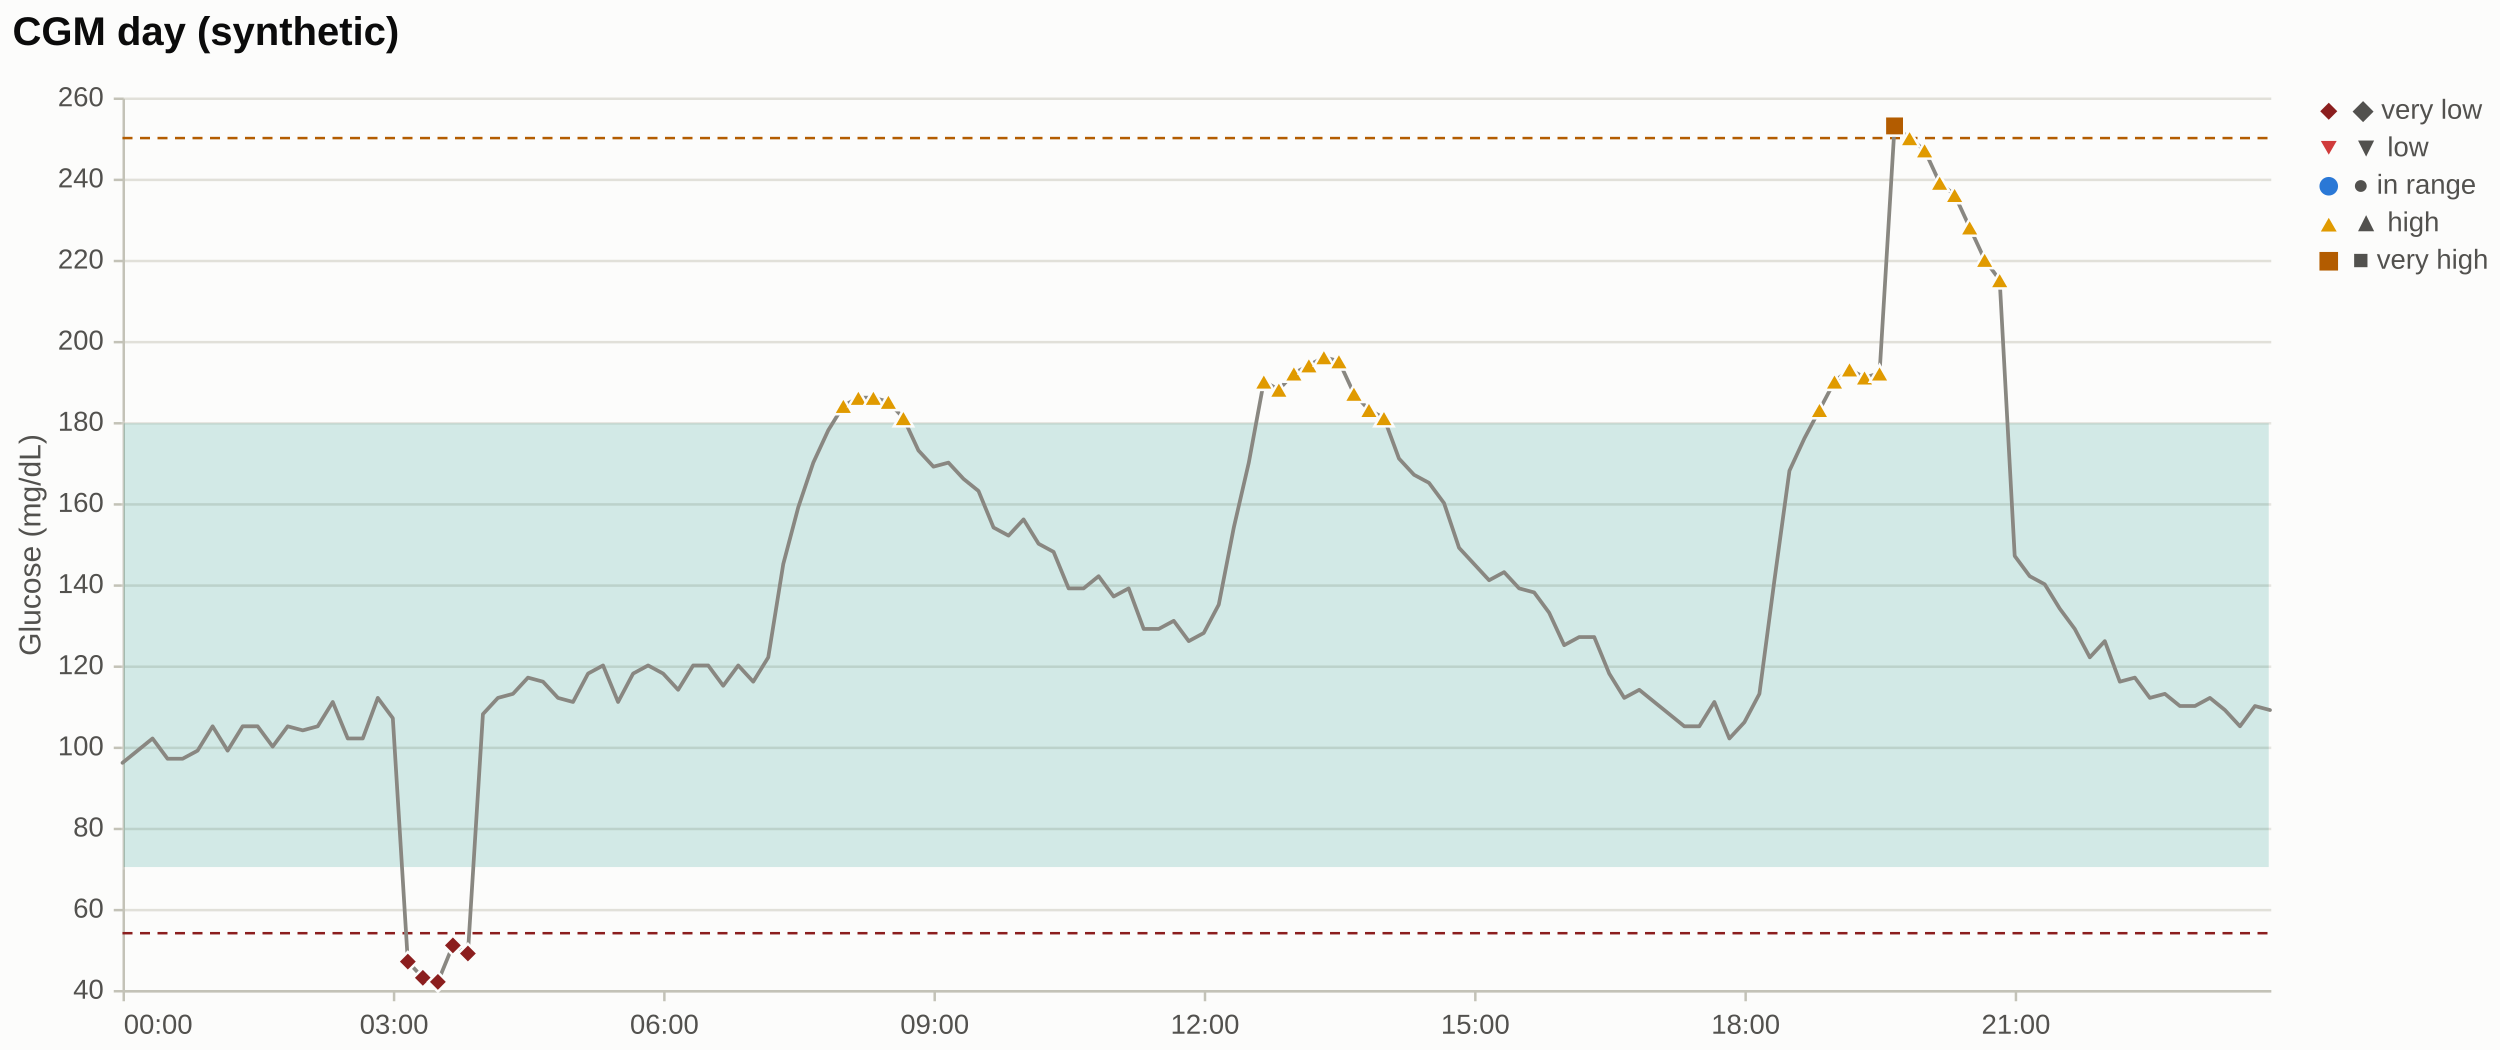
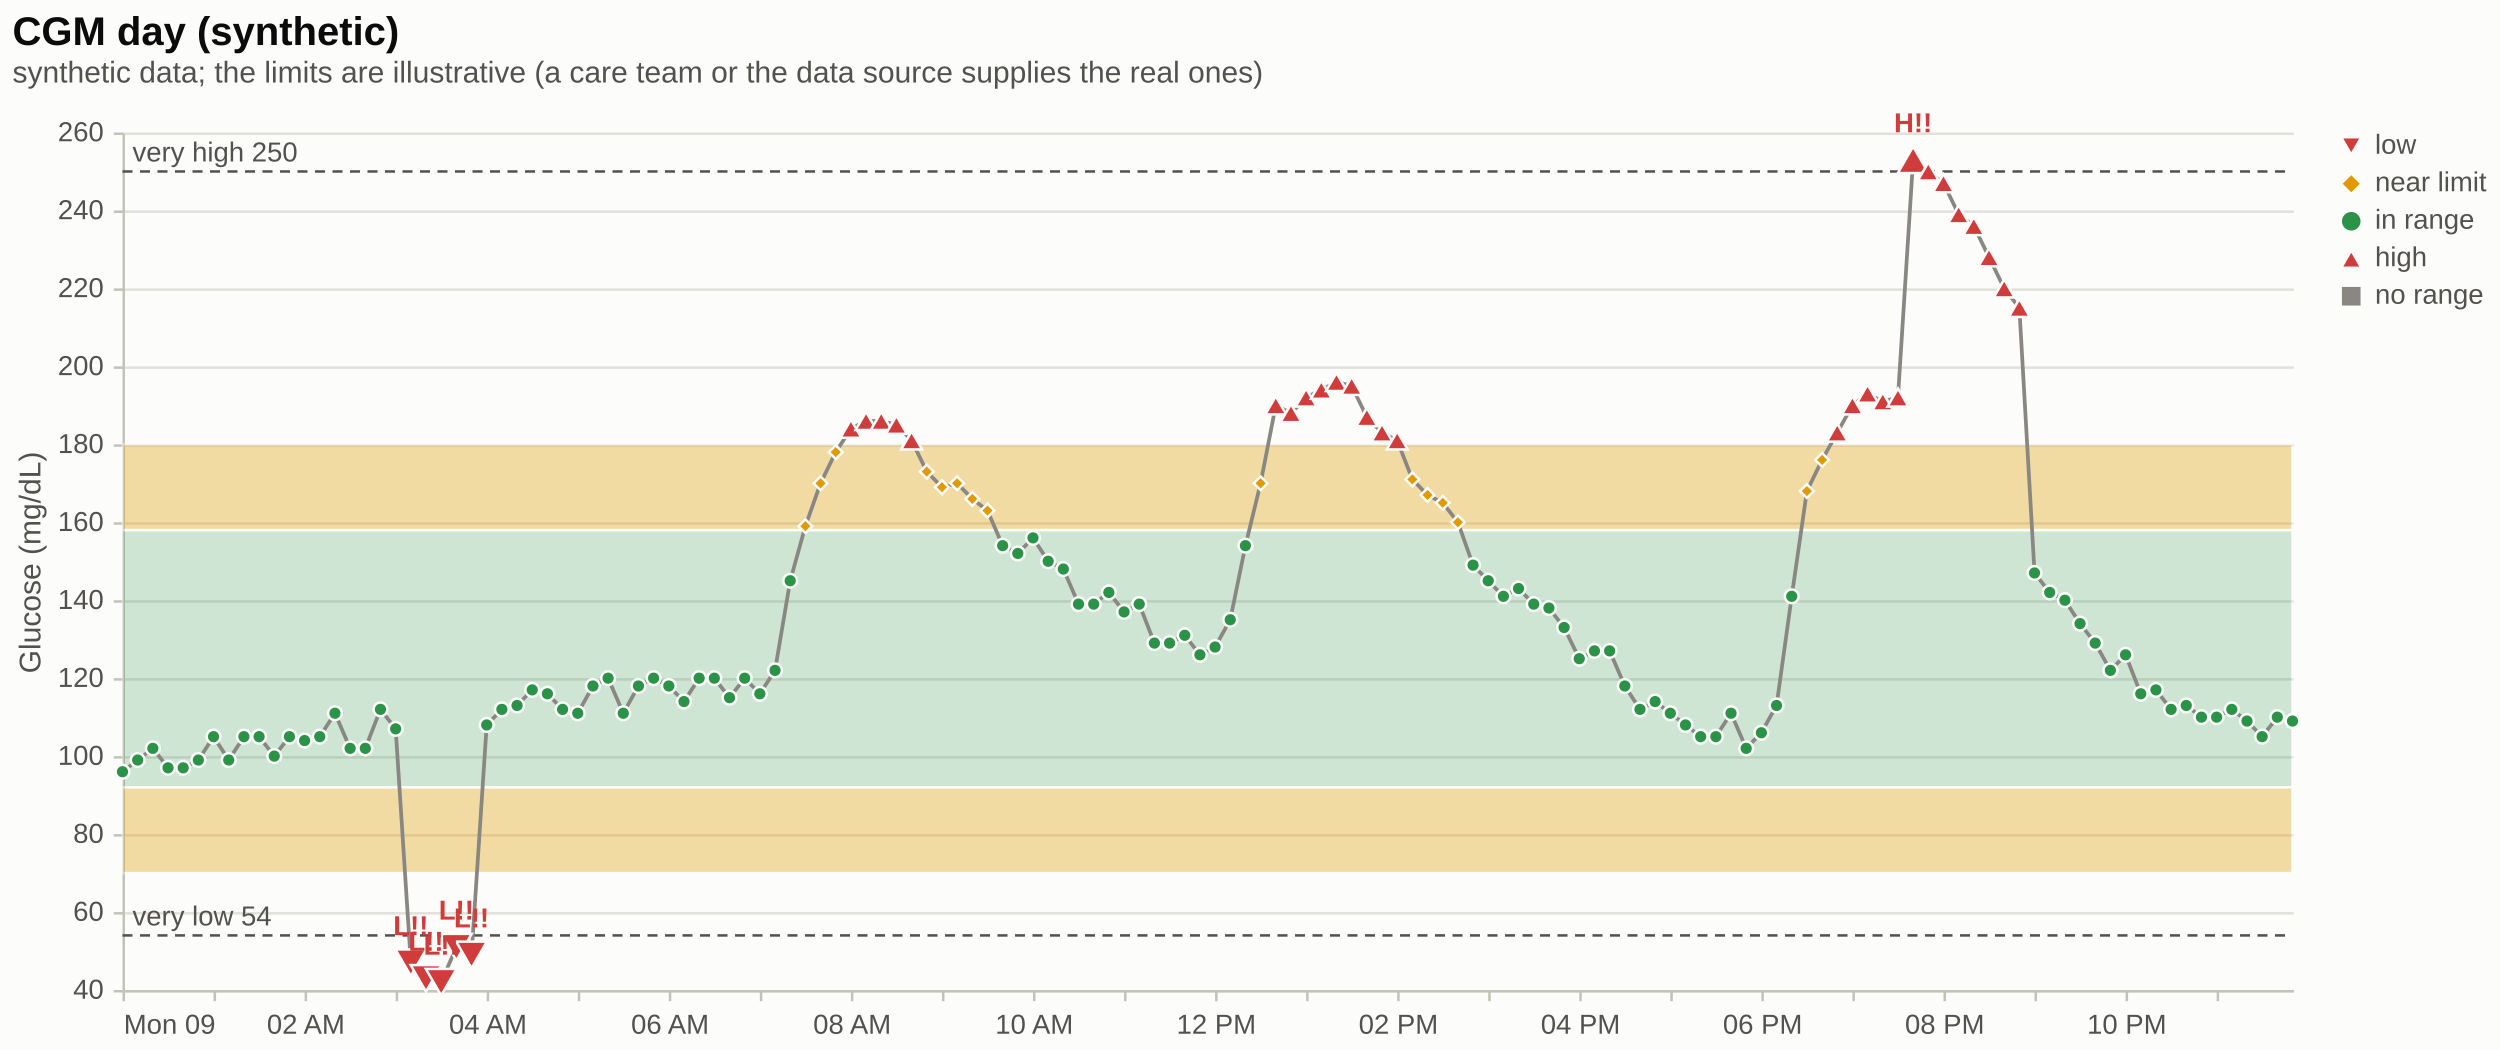
<svg xmlns="http://www.w3.org/2000/svg" width="1000" height="420" viewBox="0 0 1000 420" font-family="Arial, Liberation Sans, sans-serif">
  <defs>
    <clipPath id="clip-main">
-       <rect x="49" y="39" width="859" height="357" />
+       <rect x="49" y="53" width="868" height="343" />
    </clipPath>
  </defs>
  <rect width="100%" height="100%" fill="#fcfcfb" />
-   <line x1="49.5" y1="396.5" x2="908.5" y2="396.5" stroke="#e1e0d9" stroke-width="1" />
-   <line x1="49.5" y1="364.05" x2="908.5" y2="364.05" stroke="#e1e0d9" stroke-width="1" />
-   <line x1="49.5" y1="331.59" x2="908.5" y2="331.59" stroke="#e1e0d9" stroke-width="1" />
-   <line x1="49.5" y1="299.14" x2="908.5" y2="299.14" stroke="#e1e0d9" stroke-width="1" />
-   <line x1="49.5" y1="266.68" x2="908.5" y2="266.68" stroke="#e1e0d9" stroke-width="1" />
-   <line x1="49.5" y1="234.23" x2="908.5" y2="234.23" stroke="#e1e0d9" stroke-width="1" />
-   <line x1="49.5" y1="201.77" x2="908.5" y2="201.77" stroke="#e1e0d9" stroke-width="1" />
-   <line x1="49.5" y1="169.32" x2="908.5" y2="169.32" stroke="#e1e0d9" stroke-width="1" />
-   <line x1="49.5" y1="136.86" x2="908.5" y2="136.86" stroke="#e1e0d9" stroke-width="1" />
-   <line x1="49.5" y1="104.41" x2="908.5" y2="104.41" stroke="#e1e0d9" stroke-width="1" />
-   <line x1="49.5" y1="71.95" x2="908.5" y2="71.95" stroke="#e1e0d9" stroke-width="1" />
-   <line x1="49.5" y1="39.5" x2="908.5" y2="39.5" stroke="#e1e0d9" stroke-width="1" />
-   <line x1="49.5" y1="396.5" x2="908.5" y2="396.5" stroke="#c3c2b7" stroke-width="1" />
+   <line x1="49.5" y1="396.5" x2="917.5" y2="396.5" stroke="#e1e0d9" stroke-width="1" />
+   <line x1="49.5" y1="365.32" x2="917.5" y2="365.32" stroke="#e1e0d9" stroke-width="1" />
+   <line x1="49.5" y1="334.14" x2="917.5" y2="334.14" stroke="#e1e0d9" stroke-width="1" />
+   <line x1="49.5" y1="302.95" x2="917.5" y2="302.95" stroke="#e1e0d9" stroke-width="1" />
+   <line x1="49.5" y1="271.77" x2="917.5" y2="271.77" stroke="#e1e0d9" stroke-width="1" />
+   <line x1="49.5" y1="240.59" x2="917.5" y2="240.59" stroke="#e1e0d9" stroke-width="1" />
+   <line x1="49.5" y1="209.41" x2="917.5" y2="209.41" stroke="#e1e0d9" stroke-width="1" />
+   <line x1="49.5" y1="178.23" x2="917.5" y2="178.23" stroke="#e1e0d9" stroke-width="1" />
+   <line x1="49.5" y1="147.05" x2="917.5" y2="147.05" stroke="#e1e0d9" stroke-width="1" />
+   <line x1="49.5" y1="115.86" x2="917.5" y2="115.86" stroke="#e1e0d9" stroke-width="1" />
+   <line x1="49.5" y1="84.68" x2="917.5" y2="84.68" stroke="#e1e0d9" stroke-width="1" />
+   <line x1="49.5" y1="53.5" x2="917.5" y2="53.5" stroke="#e1e0d9" stroke-width="1" />
+   <line x1="49.5" y1="396.5" x2="917.5" y2="396.5" stroke="#c3c2b7" stroke-width="1" />
  <line x1="49.5" y1="396.5" x2="49.5" y2="400.5" stroke="#c3c2b7" stroke-width="1" />
-   <text x="49.5" y="413.5" font-size="11" fill="#52514e" text-anchor="start">00:00</text>
-   <line x1="157.63" y1="396.5" x2="157.63" y2="400.5" stroke="#c3c2b7" stroke-width="1" />
-   <text x="157.63" y="413.5" font-size="11" fill="#52514e" text-anchor="middle">03:00</text>
-   <line x1="265.75" y1="396.5" x2="265.75" y2="400.5" stroke="#c3c2b7" stroke-width="1" />
-   <text x="265.75" y="413.5" font-size="11" fill="#52514e" text-anchor="middle">06:00</text>
-   <line x1="373.88" y1="396.5" x2="373.88" y2="400.5" stroke="#c3c2b7" stroke-width="1" />
-   <text x="373.88" y="413.5" font-size="11" fill="#52514e" text-anchor="middle">09:00</text>
-   <line x1="482" y1="396.5" x2="482" y2="400.5" stroke="#c3c2b7" stroke-width="1" />
-   <text x="482" y="413.5" font-size="11" fill="#52514e" text-anchor="middle">12:00</text>
-   <line x1="590.13" y1="396.5" x2="590.13" y2="400.5" stroke="#c3c2b7" stroke-width="1" />
-   <text x="590.13" y="413.5" font-size="11" fill="#52514e" text-anchor="middle">15:00</text>
-   <line x1="698.26" y1="396.5" x2="698.26" y2="400.5" stroke="#c3c2b7" stroke-width="1" />
-   <text x="698.26" y="413.5" font-size="11" fill="#52514e" text-anchor="middle">18:00</text>
-   <line x1="806.38" y1="396.5" x2="806.38" y2="400.5" stroke="#c3c2b7" stroke-width="1" />
-   <text x="806.38" y="413.5" font-size="11" fill="#52514e" text-anchor="middle">21:00</text>
-   <line x1="49.5" y1="39.5" x2="49.5" y2="396.5" stroke="#c3c2b7" stroke-width="1" />
+   <text x="49.5" y="413.5" font-size="11" fill="#52514e" text-anchor="start">Mon 09</text>
+   <line x1="85.92" y1="396.5" x2="85.92" y2="400.5" stroke="#c3c2b7" stroke-width="1" />
+   <line x1="122.34" y1="396.5" x2="122.34" y2="400.5" stroke="#c3c2b7" stroke-width="1" />
+   <text x="122.34" y="413.5" font-size="11" fill="#52514e" text-anchor="middle">02 AM</text>
+   <line x1="158.76" y1="396.5" x2="158.76" y2="400.5" stroke="#c3c2b7" stroke-width="1" />
+   <line x1="195.18" y1="396.5" x2="195.18" y2="400.5" stroke="#c3c2b7" stroke-width="1" />
+   <text x="195.18" y="413.5" font-size="11" fill="#52514e" text-anchor="middle">04 AM</text>
+   <line x1="231.6" y1="396.5" x2="231.6" y2="400.5" stroke="#c3c2b7" stroke-width="1" />
+   <line x1="268.02" y1="396.5" x2="268.02" y2="400.5" stroke="#c3c2b7" stroke-width="1" />
+   <text x="268.02" y="413.5" font-size="11" fill="#52514e" text-anchor="middle">06 AM</text>
+   <line x1="304.44" y1="396.5" x2="304.44" y2="400.5" stroke="#c3c2b7" stroke-width="1" />
+   <line x1="340.86" y1="396.5" x2="340.86" y2="400.5" stroke="#c3c2b7" stroke-width="1" />
+   <text x="340.86" y="413.5" font-size="11" fill="#52514e" text-anchor="middle">08 AM</text>
+   <line x1="377.28" y1="396.5" x2="377.28" y2="400.5" stroke="#c3c2b7" stroke-width="1" />
+   <line x1="413.7" y1="396.5" x2="413.7" y2="400.5" stroke="#c3c2b7" stroke-width="1" />
+   <text x="413.7" y="413.5" font-size="11" fill="#52514e" text-anchor="middle">10 AM</text>
+   <line x1="450.12" y1="396.5" x2="450.12" y2="400.5" stroke="#c3c2b7" stroke-width="1" />
+   <line x1="486.53" y1="396.5" x2="486.53" y2="400.5" stroke="#c3c2b7" stroke-width="1" />
+   <text x="486.53" y="413.5" font-size="11" fill="#52514e" text-anchor="middle">12 PM</text>
+   <line x1="522.95" y1="396.5" x2="522.95" y2="400.5" stroke="#c3c2b7" stroke-width="1" />
+   <line x1="559.37" y1="396.5" x2="559.37" y2="400.5" stroke="#c3c2b7" stroke-width="1" />
+   <text x="559.37" y="413.5" font-size="11" fill="#52514e" text-anchor="middle">02 PM</text>
+   <line x1="595.79" y1="396.5" x2="595.79" y2="400.5" stroke="#c3c2b7" stroke-width="1" />
+   <line x1="632.21" y1="396.5" x2="632.21" y2="400.5" stroke="#c3c2b7" stroke-width="1" />
+   <text x="632.21" y="413.5" font-size="11" fill="#52514e" text-anchor="middle">04 PM</text>
+   <line x1="668.63" y1="396.5" x2="668.63" y2="400.5" stroke="#c3c2b7" stroke-width="1" />
+   <line x1="705.05" y1="396.5" x2="705.05" y2="400.5" stroke="#c3c2b7" stroke-width="1" />
+   <text x="705.05" y="413.5" font-size="11" fill="#52514e" text-anchor="middle">06 PM</text>
+   <line x1="741.47" y1="396.5" x2="741.47" y2="400.5" stroke="#c3c2b7" stroke-width="1" />
+   <line x1="777.89" y1="396.5" x2="777.89" y2="400.5" stroke="#c3c2b7" stroke-width="1" />
+   <text x="777.89" y="413.5" font-size="11" fill="#52514e" text-anchor="middle">08 PM</text>
+   <line x1="814.31" y1="396.5" x2="814.31" y2="400.5" stroke="#c3c2b7" stroke-width="1" />
+   <line x1="850.73" y1="396.5" x2="850.73" y2="400.5" stroke="#c3c2b7" stroke-width="1" />
+   <text x="850.73" y="413.5" font-size="11" fill="#52514e" text-anchor="middle">10 PM</text>
+   <line x1="887.15" y1="396.5" x2="887.15" y2="400.5" stroke="#c3c2b7" stroke-width="1" />
+   <line x1="49.5" y1="53.5" x2="49.5" y2="396.5" stroke="#c3c2b7" stroke-width="1" />
  <line x1="45.5" y1="396.5" x2="49.5" y2="396.5" stroke="#c3c2b7" stroke-width="1" />
  <text x="41.5" y="399.5" font-size="11" fill="#52514e" text-anchor="end">40</text>
-   <line x1="45.5" y1="364.05" x2="49.5" y2="364.05" stroke="#c3c2b7" stroke-width="1" />
-   <text x="41.5" y="367.05" font-size="11" fill="#52514e" text-anchor="end">60</text>
-   <line x1="45.5" y1="331.59" x2="49.5" y2="331.59" stroke="#c3c2b7" stroke-width="1" />
-   <text x="41.5" y="334.59" font-size="11" fill="#52514e" text-anchor="end">80</text>
-   <line x1="45.5" y1="299.14" x2="49.5" y2="299.14" stroke="#c3c2b7" stroke-width="1" />
-   <text x="41.5" y="302.14" font-size="11" fill="#52514e" text-anchor="end">100</text>
-   <line x1="45.5" y1="266.68" x2="49.5" y2="266.68" stroke="#c3c2b7" stroke-width="1" />
-   <text x="41.5" y="269.68" font-size="11" fill="#52514e" text-anchor="end">120</text>
-   <line x1="45.5" y1="234.23" x2="49.5" y2="234.23" stroke="#c3c2b7" stroke-width="1" />
-   <text x="41.5" y="237.23" font-size="11" fill="#52514e" text-anchor="end">140</text>
-   <line x1="45.5" y1="201.77" x2="49.5" y2="201.77" stroke="#c3c2b7" stroke-width="1" />
-   <text x="41.5" y="204.77" font-size="11" fill="#52514e" text-anchor="end">160</text>
-   <line x1="45.5" y1="169.32" x2="49.5" y2="169.32" stroke="#c3c2b7" stroke-width="1" />
-   <text x="41.5" y="172.32" font-size="11" fill="#52514e" text-anchor="end">180</text>
-   <line x1="45.5" y1="136.86" x2="49.5" y2="136.86" stroke="#c3c2b7" stroke-width="1" />
-   <text x="41.5" y="139.86" font-size="11" fill="#52514e" text-anchor="end">200</text>
-   <line x1="45.5" y1="104.41" x2="49.5" y2="104.41" stroke="#c3c2b7" stroke-width="1" />
-   <text x="41.5" y="107.41" font-size="11" fill="#52514e" text-anchor="end">220</text>
-   <line x1="45.5" y1="71.95" x2="49.5" y2="71.95" stroke="#c3c2b7" stroke-width="1" />
-   <text x="41.5" y="74.95" font-size="11" fill="#52514e" text-anchor="end">240</text>
-   <line x1="45.5" y1="39.5" x2="49.5" y2="39.5" stroke="#c3c2b7" stroke-width="1" />
-   <text x="41.5" y="42.5" font-size="11" fill="#52514e" text-anchor="end">260</text>
-   <text x="19.15" y="218" dy="-3" font-size="12" fill="#52514e" font-weight="normal" text-anchor="middle" transform="rotate(-90 19.15 218)">Glucose (mg/dL)</text>
+   <line x1="45.5" y1="365.32" x2="49.5" y2="365.32" stroke="#c3c2b7" stroke-width="1" />
+   <text x="41.5" y="368.32" font-size="11" fill="#52514e" text-anchor="end">60</text>
+   <line x1="45.5" y1="334.14" x2="49.5" y2="334.14" stroke="#c3c2b7" stroke-width="1" />
+   <text x="41.5" y="337.14" font-size="11" fill="#52514e" text-anchor="end">80</text>
+   <line x1="45.5" y1="302.95" x2="49.5" y2="302.95" stroke="#c3c2b7" stroke-width="1" />
+   <text x="41.5" y="305.95" font-size="11" fill="#52514e" text-anchor="end">100</text>
+   <line x1="45.5" y1="271.77" x2="49.5" y2="271.77" stroke="#c3c2b7" stroke-width="1" />
+   <text x="41.5" y="274.77" font-size="11" fill="#52514e" text-anchor="end">120</text>
+   <line x1="45.5" y1="240.59" x2="49.5" y2="240.59" stroke="#c3c2b7" stroke-width="1" />
+   <text x="41.5" y="243.59" font-size="11" fill="#52514e" text-anchor="end">140</text>
+   <line x1="45.5" y1="209.41" x2="49.5" y2="209.41" stroke="#c3c2b7" stroke-width="1" />
+   <text x="41.5" y="212.41" font-size="11" fill="#52514e" text-anchor="end">160</text>
+   <line x1="45.5" y1="178.23" x2="49.5" y2="178.23" stroke="#c3c2b7" stroke-width="1" />
+   <text x="41.5" y="181.23" font-size="11" fill="#52514e" text-anchor="end">180</text>
+   <line x1="45.5" y1="147.05" x2="49.5" y2="147.05" stroke="#c3c2b7" stroke-width="1" />
+   <text x="41.5" y="150.05" font-size="11" fill="#52514e" text-anchor="end">200</text>
+   <line x1="45.5" y1="115.86" x2="49.5" y2="115.86" stroke="#c3c2b7" stroke-width="1" />
+   <text x="41.5" y="118.86" font-size="11" fill="#52514e" text-anchor="end">220</text>
+   <line x1="45.5" y1="84.68" x2="49.5" y2="84.68" stroke="#c3c2b7" stroke-width="1" />
+   <text x="41.5" y="87.68" font-size="11" fill="#52514e" text-anchor="end">240</text>
+   <line x1="45.5" y1="53.5" x2="49.5" y2="53.5" stroke="#c3c2b7" stroke-width="1" />
+   <text x="41.5" y="56.5" font-size="11" fill="#52514e" text-anchor="end">260</text>
+   <text x="19.15" y="225" dy="-3" font-size="12" fill="#52514e" font-weight="normal" text-anchor="middle" transform="rotate(-90 19.15 225)">Glucose (mg/dL)</text>
  <g>
-     <rect x="49" y="168.82" width="859" height="178.5" fill="#2a9d8f" stroke="#fcfcfb" opacity="0.2" stroke-width="1" />
-     <line x1="49" y1="373.28" x2="908" y2="373.28" stroke="#8b1e1e" stroke-width="1" stroke-dasharray="4,3" />
-     <line x1="49" y1="55.23" x2="908" y2="55.23" stroke="#b35c00" stroke-width="1" stroke-dasharray="4,3" />
-     <path d="M49,305.13L55.01,300.26L61.01,295.39L67.02,303.5L73.03,303.5L79.03,300.26L85.04,290.52L91.05,300.26L97.06,290.52L103.06,290.52L109.07,298.64L115.08,290.52L121.08,292.15L127.09,290.52L133.1,280.79L139.1,295.39L145.11,295.39L151.12,279.16L157.13,287.28L163.13,384.64L169.14,391.13L175.15,392.75L181.15,378.15L187.16,381.4L193.17,285.65L199.17,279.16L205.18,277.54L211.19,271.05L217.2,272.67L223.2,279.16L229.21,280.79L235.22,269.43L241.22,266.18L247.23,280.79L253.24,269.43L259.24,266.18L265.25,269.43L271.26,275.92L277.27,266.18L283.27,266.18L289.28,274.3L295.29,266.18L301.29,272.67L307.3,262.94L313.31,225.61L319.31,202.9L325.32,185.05L331.33,172.06L337.34,162.33L343.34,159.08L349.35,159.08L355.36,160.7L361.36,167.2L367.37,180.18L373.38,186.67L379.38,185.05L385.39,191.54L391.4,196.4L397.41,211.01L403.41,214.25L409.42,207.76L415.43,217.5L421.43,220.75L427.44,235.35L433.45,235.35L439.45,230.48L445.46,238.6L451.47,235.35L457.48,251.58L463.48,251.58L469.49,248.33L475.5,256.45L481.5,253.2L487.51,241.84L493.52,211.01L499.52,185.05L505.53,152.59L511.54,155.84L517.55,149.35L523.55,146.1L529.56,142.85L535.57,144.48L541.57,157.46L547.58,163.95L553.59,167.2L559.59,183.42L565.6,189.91L571.61,193.16L577.62,201.27L583.62,219.12L589.63,225.61L595.64,232.1L601.64,228.86L607.65,235.35L613.66,236.97L619.66,245.09L625.67,258.07L631.68,254.82L637.69,254.82L643.69,269.43L649.7,279.16L655.71,275.92L661.71,280.79L667.72,285.65L673.73,290.52L679.73,290.52L685.74,280.79L691.75,295.39L697.76,288.9L703.76,277.54L709.77,232.1L715.78,188.29L721.78,175.31L727.79,163.95L733.8,152.59L739.8,147.72L745.81,150.97L751.82,149.35L757.83,50.36L763.83,55.23L769.84,60.1L775.85,73.08L781.85,77.95L787.86,90.93L793.87,103.91L799.87,112.02L805.88,222.37L811.89,230.48L817.9,233.73L823.9,243.46L829.91,251.58L835.92,262.94L841.92,256.45L847.93,272.67L853.94,271.05L859.94,279.16L865.95,277.54L871.96,282.41L877.97,282.41L883.97,279.16L889.98,284.03L895.99,290.52L901.99,282.41L908,284.03" fill="none" stroke="#898781" stroke-width="1.5" stroke-linecap="round" stroke-linejoin="round" />
-     <path d="M159.26,384.64L163.13,380.77L167.01,384.64L163.13,388.51Z" fill="#8b1e1e" stroke="#fcfcfb" stroke-width="1" />
-     <path d="M165.27,391.13L169.14,387.26L173.01,391.13L169.14,395Z" fill="#8b1e1e" stroke="#fcfcfb" stroke-width="1" />
-     <path d="M171.27,392.75L175.15,388.88L179.02,392.75L175.15,396.63Z" fill="#8b1e1e" stroke="#fcfcfb" stroke-width="1" />
-     <path d="M177.28,378.15L181.15,374.28L185.03,378.15L181.15,382.02Z" fill="#8b1e1e" stroke="#fcfcfb" stroke-width="1" />
-     <path d="M183.29,381.4L187.16,377.52L191.03,381.4L187.16,385.27Z" fill="#8b1e1e" stroke="#fcfcfb" stroke-width="1" />
-     <path d="M337.34,158.97L333.46,165.68L341.21,165.68Z" fill="#e09a00" stroke="#fcfcfb" stroke-width="1" />
-     <path d="M343.34,155.73L339.47,162.44L347.22,162.44Z" fill="#e09a00" stroke="#fcfcfb" stroke-width="1" />
-     <path d="M349.35,155.73L345.48,162.44L353.22,162.44Z" fill="#e09a00" stroke="#fcfcfb" stroke-width="1" />
-     <path d="M355.36,157.35L351.48,164.06L359.23,164.06Z" fill="#e09a00" stroke="#fcfcfb" stroke-width="1" />
-     <path d="M361.36,163.84L357.49,170.55L365.24,170.55Z" fill="#e09a00" stroke="#fcfcfb" stroke-width="1" />
-     <path d="M505.53,149.24L501.66,155.95L509.4,155.95Z" fill="#e09a00" stroke="#fcfcfb" stroke-width="1" />
-     <path d="M511.54,152.48L507.67,159.19L515.41,159.19Z" fill="#e09a00" stroke="#fcfcfb" stroke-width="1" />
-     <path d="M517.55,145.99L513.67,152.7L521.42,152.7Z" fill="#e09a00" stroke="#fcfcfb" stroke-width="1" />
-     <path d="M523.55,142.75L519.68,149.45L527.43,149.45Z" fill="#e09a00" stroke="#fcfcfb" stroke-width="1" />
-     <path d="M529.56,139.5L525.69,146.21L533.43,146.21Z" fill="#e09a00" stroke="#fcfcfb" stroke-width="1" />
-     <path d="M535.57,141.12L531.69,147.83L539.44,147.83Z" fill="#e09a00" stroke="#fcfcfb" stroke-width="1" />
-     <path d="M541.57,154.1L537.7,160.81L545.45,160.81Z" fill="#e09a00" stroke="#fcfcfb" stroke-width="1" />
-     <path d="M547.58,160.6L543.71,167.3L551.45,167.3Z" fill="#e09a00" stroke="#fcfcfb" stroke-width="1" />
-     <path d="M553.59,163.84L549.71,170.55L557.46,170.55Z" fill="#e09a00" stroke="#fcfcfb" stroke-width="1" />
-     <path d="M727.79,160.6L723.92,167.3L731.66,167.3Z" fill="#e09a00" stroke="#fcfcfb" stroke-width="1" />
-     <path d="M733.8,149.24L729.92,155.95L737.67,155.95Z" fill="#e09a00" stroke="#fcfcfb" stroke-width="1" />
-     <path d="M739.8,144.37L735.93,151.08L743.68,151.08Z" fill="#e09a00" stroke="#fcfcfb" stroke-width="1" />
-     <path d="M745.81,147.61L741.94,154.32L749.68,154.32Z" fill="#e09a00" stroke="#fcfcfb" stroke-width="1" />
-     <path d="M751.82,145.99L747.95,152.7L755.69,152.7Z" fill="#e09a00" stroke="#fcfcfb" stroke-width="1" />
-     <rect x="753.95" y="46.49" width="7.75" height="7.75" fill="#b35c00" stroke="#fcfcfb" stroke-width="1" />
-     <path d="M763.83,51.87L759.96,58.58L767.71,58.58Z" fill="#e09a00" stroke="#fcfcfb" stroke-width="1" />
-     <path d="M769.84,56.74L765.97,63.45L773.71,63.45Z" fill="#e09a00" stroke="#fcfcfb" stroke-width="1" />
-     <path d="M775.85,69.72L771.97,76.43L779.72,76.43Z" fill="#e09a00" stroke="#fcfcfb" stroke-width="1" />
-     <path d="M781.85,74.59L777.98,81.3L785.73,81.3Z" fill="#e09a00" stroke="#fcfcfb" stroke-width="1" />
-     <path d="M787.86,87.57L783.99,94.28L791.73,94.28Z" fill="#e09a00" stroke="#fcfcfb" stroke-width="1" />
-     <path d="M793.87,100.55L789.99,107.26L797.74,107.26Z" fill="#e09a00" stroke="#fcfcfb" stroke-width="1" />
-     <path d="M799.87,108.67L796,115.38L803.75,115.38Z" fill="#e09a00" stroke="#fcfcfb" stroke-width="1" />
+     <rect x="49" y="212.03" width="868" height="102.9" fill="#2b9348" stroke="#fcfcfb" opacity="0.22" stroke-width="1" />
+     <rect x="49" y="314.93" width="868" height="34.3" fill="#e09a00" stroke="#fcfcfb" opacity="0.35" stroke-width="1" />
+     <rect x="49" y="177.73" width="868" height="34.3" fill="#e09a00" stroke="#fcfcfb" opacity="0.35" stroke-width="1" />
+     <line x1="49" y1="374.17" x2="917" y2="374.17" stroke="#52514e" stroke-width="1" stroke-dasharray="4,3" />
+     <text x="53" y="370.17" font-size="11" fill="#52514e" text-anchor="start">very low 54</text>
+     <line x1="49" y1="68.59" x2="917" y2="68.59" stroke="#52514e" stroke-width="1" stroke-dasharray="4,3" />
+     <text x="53" y="64.59" font-size="11" fill="#52514e" text-anchor="start">very high 250</text>
+     <path d="M49,308.69L55.07,304.01L61.14,299.34L67.21,307.13L73.28,307.13L79.35,304.01L85.42,294.66L91.49,304.01L97.56,294.66L103.63,294.66L109.7,302.45L115.77,294.66L121.84,296.22L127.91,294.66L133.98,285.3L140.05,299.34L146.12,299.34L152.19,283.75L158.26,291.54L164.33,385.09L170.4,391.32L176.47,392.88L182.54,378.85L188.61,381.97L194.68,289.98L200.75,283.75L206.82,282.19L212.89,275.95L218.96,277.51L225.03,283.75L231.1,285.3L237.17,274.39L243.24,271.27L249.31,285.3L255.38,274.39L261.45,271.27L267.52,274.39L273.59,280.63L279.66,271.27L285.73,271.27L291.8,279.07L297.87,271.27L303.94,277.51L310.01,268.15L316.08,232.3L322.15,210.47L328.22,193.32L334.29,180.85L340.36,171.49L346.43,168.37L352.5,168.37L358.57,169.93L364.64,176.17L370.71,188.64L376.78,194.88L382.85,193.32L388.92,199.55L394.99,204.23L401.06,218.26L407.13,221.38L413.2,215.15L419.27,224.5L425.34,227.62L431.41,241.65L437.48,241.65L443.55,236.97L449.62,244.77L455.69,241.65L461.76,257.24L467.83,257.24L473.9,254.12L479.97,261.92L486.03,258.8L492.1,247.89L498.17,218.26L504.24,193.32L510.31,162.14L516.38,165.25L522.45,159.02L528.52,155.9L534.59,152.78L540.66,154.34L546.73,166.81L552.8,173.05L558.87,176.17L564.94,191.76L571.01,198L577.08,201.11L583.15,208.91L589.22,226.06L595.29,232.3L601.36,238.53L607.43,235.41L613.5,241.65L619.57,243.21L625.64,251L631.71,263.48L637.78,260.36L643.85,260.36L649.92,274.39L655.99,283.75L662.06,280.63L668.13,285.3L674.2,289.98L680.27,294.66L686.34,294.66L692.41,285.3L698.48,299.34L704.55,293.1L710.62,282.19L716.69,238.53L722.76,196.44L728.83,183.96L734.9,173.05L740.97,162.14L747.04,157.46L753.11,160.58L759.18,159.02L765.25,63.91L771.32,68.59L777.39,73.27L783.46,85.74L789.53,90.42L795.6,102.89L801.67,115.36L807.74,123.16L813.81,229.18L819.88,236.97L825.95,240.09L832.02,249.45L838.09,257.24L844.16,268.15L850.23,261.92L856.3,277.51L862.37,275.95L868.44,283.75L874.51,282.19L880.58,286.86L886.65,286.86L892.72,283.75L898.79,288.42L904.86,294.66L910.93,286.86L917,288.42" fill="none" stroke="#898781" stroke-width="1.5" stroke-linecap="round" stroke-linejoin="round" />
+     <circle cx="49" cy="308.69" r="2.74" fill="#2b9348" stroke="#fcfcfb" stroke-width="1" />
+     <circle cx="55.07" cy="304.01" r="2.74" fill="#2b9348" stroke="#fcfcfb" stroke-width="1" />
+     <circle cx="61.14" cy="299.34" r="2.74" fill="#2b9348" stroke="#fcfcfb" stroke-width="1" />
+     <circle cx="67.21" cy="307.13" r="2.74" fill="#2b9348" stroke="#fcfcfb" stroke-width="1" />
+     <circle cx="73.28" cy="307.13" r="2.74" fill="#2b9348" stroke="#fcfcfb" stroke-width="1" />
+     <circle cx="79.35" cy="304.01" r="2.74" fill="#2b9348" stroke="#fcfcfb" stroke-width="1" />
+     <circle cx="85.42" cy="294.66" r="2.74" fill="#2b9348" stroke="#fcfcfb" stroke-width="1" />
+     <circle cx="91.49" cy="304.01" r="2.74" fill="#2b9348" stroke="#fcfcfb" stroke-width="1" />
+     <circle cx="97.56" cy="294.66" r="2.74" fill="#2b9348" stroke="#fcfcfb" stroke-width="1" />
+     <circle cx="103.63" cy="294.66" r="2.74" fill="#2b9348" stroke="#fcfcfb" stroke-width="1" />
+     <circle cx="109.7" cy="302.45" r="2.74" fill="#2b9348" stroke="#fcfcfb" stroke-width="1" />
+     <circle cx="115.77" cy="294.66" r="2.74" fill="#2b9348" stroke="#fcfcfb" stroke-width="1" />
+     <circle cx="121.84" cy="296.22" r="2.74" fill="#2b9348" stroke="#fcfcfb" stroke-width="1" />
+     <circle cx="127.91" cy="294.66" r="2.74" fill="#2b9348" stroke="#fcfcfb" stroke-width="1" />
+     <circle cx="133.98" cy="285.3" r="2.74" fill="#2b9348" stroke="#fcfcfb" stroke-width="1" />
+     <circle cx="140.05" cy="299.34" r="2.74" fill="#2b9348" stroke="#fcfcfb" stroke-width="1" />
+     <circle cx="146.12" cy="299.34" r="2.74" fill="#2b9348" stroke="#fcfcfb" stroke-width="1" />
+     <circle cx="152.19" cy="283.75" r="2.74" fill="#2b9348" stroke="#fcfcfb" stroke-width="1" />
+     <circle cx="158.26" cy="291.54" r="2.74" fill="#2b9348" stroke="#fcfcfb" stroke-width="1" />
+     <path d="M164.33,390.39L158.2,379.78L170.45,379.78Z" fill="#d03b3b" stroke="#fcfcfb" stroke-width="1" />
+     <path d="M170.4,396.63L164.27,386.02L176.52,386.02Z" fill="#d03b3b" stroke="#fcfcfb" stroke-width="1" />
+     <path d="M176.47,398.19L170.34,387.58L182.59,387.58Z" fill="#d03b3b" stroke="#fcfcfb" stroke-width="1" />
+     <path d="M182.54,384.15L176.41,373.55L188.66,373.55Z" fill="#d03b3b" stroke="#fcfcfb" stroke-width="1" />
+     <path d="M188.61,387.27L182.48,376.66L194.73,376.66Z" fill="#d03b3b" stroke="#fcfcfb" stroke-width="1" />
+     <circle cx="194.68" cy="289.98" r="2.74" fill="#2b9348" stroke="#fcfcfb" stroke-width="1" />
+     <circle cx="200.75" cy="283.75" r="2.74" fill="#2b9348" stroke="#fcfcfb" stroke-width="1" />
+     <circle cx="206.82" cy="282.19" r="2.74" fill="#2b9348" stroke="#fcfcfb" stroke-width="1" />
+     <circle cx="212.89" cy="275.95" r="2.74" fill="#2b9348" stroke="#fcfcfb" stroke-width="1" />
+     <circle cx="218.96" cy="277.51" r="2.74" fill="#2b9348" stroke="#fcfcfb" stroke-width="1" />
+     <circle cx="225.03" cy="283.75" r="2.74" fill="#2b9348" stroke="#fcfcfb" stroke-width="1" />
+     <circle cx="231.1" cy="285.3" r="2.74" fill="#2b9348" stroke="#fcfcfb" stroke-width="1" />
+     <circle cx="237.17" cy="274.39" r="2.74" fill="#2b9348" stroke="#fcfcfb" stroke-width="1" />
+     <circle cx="243.24" cy="271.27" r="2.74" fill="#2b9348" stroke="#fcfcfb" stroke-width="1" />
+     <circle cx="249.31" cy="285.3" r="2.74" fill="#2b9348" stroke="#fcfcfb" stroke-width="1" />
+     <circle cx="255.38" cy="274.39" r="2.74" fill="#2b9348" stroke="#fcfcfb" stroke-width="1" />
+     <circle cx="261.45" cy="271.27" r="2.74" fill="#2b9348" stroke="#fcfcfb" stroke-width="1" />
+     <circle cx="267.52" cy="274.39" r="2.74" fill="#2b9348" stroke="#fcfcfb" stroke-width="1" />
+     <circle cx="273.59" cy="280.63" r="2.74" fill="#2b9348" stroke="#fcfcfb" stroke-width="1" />
+     <circle cx="279.66" cy="271.27" r="2.74" fill="#2b9348" stroke="#fcfcfb" stroke-width="1" />
+     <circle cx="285.73" cy="271.27" r="2.74" fill="#2b9348" stroke="#fcfcfb" stroke-width="1" />
+     <circle cx="291.8" cy="279.07" r="2.74" fill="#2b9348" stroke="#fcfcfb" stroke-width="1" />
+     <circle cx="297.87" cy="271.27" r="2.74" fill="#2b9348" stroke="#fcfcfb" stroke-width="1" />
+     <circle cx="303.94" cy="277.51" r="2.74" fill="#2b9348" stroke="#fcfcfb" stroke-width="1" />
+     <circle cx="310.01" cy="268.15" r="2.74" fill="#2b9348" stroke="#fcfcfb" stroke-width="1" />
+     <circle cx="316.08" cy="232.3" r="2.74" fill="#2b9348" stroke="#fcfcfb" stroke-width="1" />
+     <path d="M319.41,210.47L322.15,207.73L324.89,210.47L322.15,213.21Z" fill="#e09a00" stroke="#fcfcfb" stroke-width="1" />
+     <path d="M325.48,193.32L328.22,190.58L330.96,193.32L328.22,196.06Z" fill="#e09a00" stroke="#fcfcfb" stroke-width="1" />
+     <path d="M331.55,180.85L334.29,178.11L337.03,180.85L334.29,183.58Z" fill="#e09a00" stroke="#fcfcfb" stroke-width="1" />
+     <path d="M340.36,167.87L336.17,175.11L344.54,175.11Z" fill="#d03b3b" stroke="#fcfcfb" stroke-width="1" />
+     <path d="M346.43,164.75L342.24,172L350.61,172Z" fill="#d03b3b" stroke="#fcfcfb" stroke-width="1" />
+     <path d="M352.5,164.75L348.31,172L356.68,172Z" fill="#d03b3b" stroke="#fcfcfb" stroke-width="1" />
+     <path d="M358.57,166.31L354.38,173.55L362.75,173.55Z" fill="#d03b3b" stroke="#fcfcfb" stroke-width="1" />
+     <path d="M364.64,172.55L360.45,179.79L368.82,179.79Z" fill="#d03b3b" stroke="#fcfcfb" stroke-width="1" />
+     <path d="M367.97,188.64L370.71,185.9L373.44,188.64L370.71,191.38Z" fill="#e09a00" stroke="#fcfcfb" stroke-width="1" />
+     <path d="M374.04,194.88L376.78,192.14L379.51,194.88L376.78,197.62Z" fill="#e09a00" stroke="#fcfcfb" stroke-width="1" />
+     <path d="M380.11,193.32L382.85,190.58L385.58,193.32L382.85,196.06Z" fill="#e09a00" stroke="#fcfcfb" stroke-width="1" />
+     <path d="M386.18,199.55L388.92,196.82L391.65,199.55L388.92,202.29Z" fill="#e09a00" stroke="#fcfcfb" stroke-width="1" />
+     <path d="M392.25,204.23L394.99,201.49L397.72,204.23L394.99,206.97Z" fill="#e09a00" stroke="#fcfcfb" stroke-width="1" />
+     <circle cx="401.06" cy="218.26" r="2.74" fill="#2b9348" stroke="#fcfcfb" stroke-width="1" />
+     <circle cx="407.13" cy="221.38" r="2.74" fill="#2b9348" stroke="#fcfcfb" stroke-width="1" />
+     <circle cx="413.2" cy="215.15" r="2.74" fill="#2b9348" stroke="#fcfcfb" stroke-width="1" />
+     <circle cx="419.27" cy="224.5" r="2.74" fill="#2b9348" stroke="#fcfcfb" stroke-width="1" />
+     <circle cx="425.34" cy="227.62" r="2.74" fill="#2b9348" stroke="#fcfcfb" stroke-width="1" />
+     <circle cx="431.41" cy="241.65" r="2.74" fill="#2b9348" stroke="#fcfcfb" stroke-width="1" />
+     <circle cx="437.48" cy="241.65" r="2.74" fill="#2b9348" stroke="#fcfcfb" stroke-width="1" />
+     <circle cx="443.55" cy="236.97" r="2.74" fill="#2b9348" stroke="#fcfcfb" stroke-width="1" />
+     <circle cx="449.62" cy="244.77" r="2.74" fill="#2b9348" stroke="#fcfcfb" stroke-width="1" />
+     <circle cx="455.69" cy="241.65" r="2.74" fill="#2b9348" stroke="#fcfcfb" stroke-width="1" />
+     <circle cx="461.76" cy="257.24" r="2.74" fill="#2b9348" stroke="#fcfcfb" stroke-width="1" />
+     <circle cx="467.83" cy="257.24" r="2.74" fill="#2b9348" stroke="#fcfcfb" stroke-width="1" />
+     <circle cx="473.9" cy="254.12" r="2.74" fill="#2b9348" stroke="#fcfcfb" stroke-width="1" />
+     <circle cx="479.97" cy="261.92" r="2.74" fill="#2b9348" stroke="#fcfcfb" stroke-width="1" />
+     <circle cx="486.03" cy="258.8" r="2.74" fill="#2b9348" stroke="#fcfcfb" stroke-width="1" />
+     <circle cx="492.1" cy="247.89" r="2.74" fill="#2b9348" stroke="#fcfcfb" stroke-width="1" />
+     <circle cx="498.17" cy="218.26" r="2.74" fill="#2b9348" stroke="#fcfcfb" stroke-width="1" />
+     <path d="M501.51,193.32L504.24,190.58L506.98,193.32L504.24,196.06Z" fill="#e09a00" stroke="#fcfcfb" stroke-width="1" />
+     <path d="M510.31,158.51L506.13,165.76L514.5,165.76Z" fill="#d03b3b" stroke="#fcfcfb" stroke-width="1" />
+     <path d="M516.38,161.63L512.2,168.88L520.57,168.88Z" fill="#d03b3b" stroke="#fcfcfb" stroke-width="1" />
+     <path d="M522.45,155.4L518.27,162.64L526.64,162.64Z" fill="#d03b3b" stroke="#fcfcfb" stroke-width="1" />
+     <path d="M528.52,152.28L524.34,159.52L532.71,159.52Z" fill="#d03b3b" stroke="#fcfcfb" stroke-width="1" />
+     <path d="M534.59,149.16L530.41,156.4L538.78,156.4Z" fill="#d03b3b" stroke="#fcfcfb" stroke-width="1" />
+     <path d="M540.66,150.72L536.48,157.96L544.85,157.96Z" fill="#d03b3b" stroke="#fcfcfb" stroke-width="1" />
+     <path d="M546.73,163.19L542.55,170.44L550.92,170.44Z" fill="#d03b3b" stroke="#fcfcfb" stroke-width="1" />
+     <path d="M552.8,169.43L548.62,176.67L556.99,176.67Z" fill="#d03b3b" stroke="#fcfcfb" stroke-width="1" />
+     <path d="M558.87,172.55L554.69,179.79L563.06,179.79Z" fill="#d03b3b" stroke="#fcfcfb" stroke-width="1" />
+     <path d="M562.21,191.76L564.94,189.02L567.68,191.76L564.94,194.5Z" fill="#e09a00" stroke="#fcfcfb" stroke-width="1" />
+     <path d="M568.28,198L571.01,195.26L573.75,198L571.01,200.73Z" fill="#e09a00" stroke="#fcfcfb" stroke-width="1" />
+     <path d="M574.35,201.11L577.08,198.38L579.82,201.11L577.08,203.85Z" fill="#e09a00" stroke="#fcfcfb" stroke-width="1" />
+     <path d="M580.42,208.91L583.15,206.17L585.89,208.91L583.15,211.65Z" fill="#e09a00" stroke="#fcfcfb" stroke-width="1" />
+     <circle cx="589.22" cy="226.06" r="2.74" fill="#2b9348" stroke="#fcfcfb" stroke-width="1" />
+     <circle cx="595.29" cy="232.3" r="2.74" fill="#2b9348" stroke="#fcfcfb" stroke-width="1" />
+     <circle cx="601.36" cy="238.53" r="2.74" fill="#2b9348" stroke="#fcfcfb" stroke-width="1" />
+     <circle cx="607.43" cy="235.41" r="2.74" fill="#2b9348" stroke="#fcfcfb" stroke-width="1" />
+     <circle cx="613.5" cy="241.65" r="2.74" fill="#2b9348" stroke="#fcfcfb" stroke-width="1" />
+     <circle cx="619.57" cy="243.21" r="2.74" fill="#2b9348" stroke="#fcfcfb" stroke-width="1" />
+     <circle cx="625.64" cy="251" r="2.74" fill="#2b9348" stroke="#fcfcfb" stroke-width="1" />
+     <circle cx="631.71" cy="263.48" r="2.74" fill="#2b9348" stroke="#fcfcfb" stroke-width="1" />
+     <circle cx="637.78" cy="260.36" r="2.74" fill="#2b9348" stroke="#fcfcfb" stroke-width="1" />
+     <circle cx="643.85" cy="260.36" r="2.74" fill="#2b9348" stroke="#fcfcfb" stroke-width="1" />
+     <circle cx="649.92" cy="274.39" r="2.74" fill="#2b9348" stroke="#fcfcfb" stroke-width="1" />
+     <circle cx="655.99" cy="283.75" r="2.74" fill="#2b9348" stroke="#fcfcfb" stroke-width="1" />
+     <circle cx="662.06" cy="280.63" r="2.74" fill="#2b9348" stroke="#fcfcfb" stroke-width="1" />
+     <circle cx="668.13" cy="285.3" r="2.74" fill="#2b9348" stroke="#fcfcfb" stroke-width="1" />
+     <circle cx="674.2" cy="289.98" r="2.74" fill="#2b9348" stroke="#fcfcfb" stroke-width="1" />
+     <circle cx="680.27" cy="294.66" r="2.74" fill="#2b9348" stroke="#fcfcfb" stroke-width="1" />
+     <circle cx="686.34" cy="294.66" r="2.74" fill="#2b9348" stroke="#fcfcfb" stroke-width="1" />
+     <circle cx="692.41" cy="285.3" r="2.74" fill="#2b9348" stroke="#fcfcfb" stroke-width="1" />
+     <circle cx="698.48" cy="299.34" r="2.74" fill="#2b9348" stroke="#fcfcfb" stroke-width="1" />
+     <circle cx="704.55" cy="293.1" r="2.74" fill="#2b9348" stroke="#fcfcfb" stroke-width="1" />
+     <circle cx="710.62" cy="282.19" r="2.74" fill="#2b9348" stroke="#fcfcfb" stroke-width="1" />
+     <circle cx="716.69" cy="238.53" r="2.74" fill="#2b9348" stroke="#fcfcfb" stroke-width="1" />
+     <path d="M720.02,196.44L722.76,193.7L725.5,196.44L722.76,199.17Z" fill="#e09a00" stroke="#fcfcfb" stroke-width="1" />
+     <path d="M726.09,183.96L728.83,181.23L731.57,183.96L728.83,186.7Z" fill="#e09a00" stroke="#fcfcfb" stroke-width="1" />
+     <path d="M734.9,169.43L730.72,176.67L739.09,176.67Z" fill="#d03b3b" stroke="#fcfcfb" stroke-width="1" />
+     <path d="M740.97,158.51L736.79,165.76L745.16,165.76Z" fill="#d03b3b" stroke="#fcfcfb" stroke-width="1" />
+     <path d="M747.04,153.84L742.86,161.08L751.23,161.08Z" fill="#d03b3b" stroke="#fcfcfb" stroke-width="1" />
+     <path d="M753.11,156.95L748.93,164.2L757.3,164.2Z" fill="#d03b3b" stroke="#fcfcfb" stroke-width="1" />
+     <path d="M759.18,155.4L755,162.64L763.37,162.64Z" fill="#d03b3b" stroke="#fcfcfb" stroke-width="1" />
+     <path d="M765.25,58.61L759.13,69.22L771.38,69.22Z" fill="#d03b3b" stroke="#fcfcfb" stroke-width="1" />
+     <path d="M771.32,64.97L767.14,72.21L775.5,72.21Z" fill="#d03b3b" stroke="#fcfcfb" stroke-width="1" />
+     <path d="M777.39,69.65L773.21,76.89L781.57,76.89Z" fill="#d03b3b" stroke="#fcfcfb" stroke-width="1" />
+     <path d="M783.46,82.12L779.28,89.36L787.64,89.36Z" fill="#d03b3b" stroke="#fcfcfb" stroke-width="1" />
+     <path d="M789.53,86.8L785.35,94.04L793.71,94.04Z" fill="#d03b3b" stroke="#fcfcfb" stroke-width="1" />
+     <path d="M795.6,99.27L791.42,106.51L799.78,106.51Z" fill="#d03b3b" stroke="#fcfcfb" stroke-width="1" />
+     <path d="M801.67,111.74L797.49,118.99L805.85,118.99Z" fill="#d03b3b" stroke="#fcfcfb" stroke-width="1" />
+     <path d="M807.74,119.54L803.56,126.78L811.92,126.78Z" fill="#d03b3b" stroke="#fcfcfb" stroke-width="1" />
+     <circle cx="813.81" cy="229.18" r="2.74" fill="#2b9348" stroke="#fcfcfb" stroke-width="1" />
+     <circle cx="819.88" cy="236.97" r="2.74" fill="#2b9348" stroke="#fcfcfb" stroke-width="1" />
+     <circle cx="825.95" cy="240.09" r="2.74" fill="#2b9348" stroke="#fcfcfb" stroke-width="1" />
+     <circle cx="832.02" cy="249.45" r="2.74" fill="#2b9348" stroke="#fcfcfb" stroke-width="1" />
+     <circle cx="838.09" cy="257.24" r="2.74" fill="#2b9348" stroke="#fcfcfb" stroke-width="1" />
+     <circle cx="844.16" cy="268.15" r="2.74" fill="#2b9348" stroke="#fcfcfb" stroke-width="1" />
+     <circle cx="850.23" cy="261.92" r="2.74" fill="#2b9348" stroke="#fcfcfb" stroke-width="1" />
+     <circle cx="856.3" cy="277.51" r="2.74" fill="#2b9348" stroke="#fcfcfb" stroke-width="1" />
+     <circle cx="862.37" cy="275.95" r="2.74" fill="#2b9348" stroke="#fcfcfb" stroke-width="1" />
+     <circle cx="868.44" cy="283.75" r="2.74" fill="#2b9348" stroke="#fcfcfb" stroke-width="1" />
+     <circle cx="874.51" cy="282.19" r="2.74" fill="#2b9348" stroke="#fcfcfb" stroke-width="1" />
+     <circle cx="880.58" cy="286.86" r="2.74" fill="#2b9348" stroke="#fcfcfb" stroke-width="1" />
+     <circle cx="886.65" cy="286.86" r="2.74" fill="#2b9348" stroke="#fcfcfb" stroke-width="1" />
+     <circle cx="892.72" cy="283.75" r="2.74" fill="#2b9348" stroke="#fcfcfb" stroke-width="1" />
+     <circle cx="898.79" cy="288.42" r="2.74" fill="#2b9348" stroke="#fcfcfb" stroke-width="1" />
+     <circle cx="904.86" cy="294.66" r="2.74" fill="#2b9348" stroke="#fcfcfb" stroke-width="1" />
+     <circle cx="910.93" cy="286.86" r="2.74" fill="#2b9348" stroke="#fcfcfb" stroke-width="1" />
+     <circle cx="917" cy="288.42" r="2.74" fill="#2b9348" stroke="#fcfcfb" stroke-width="1" />
+     <text x="164.33" y="374.09" font-size="11" fill="#d03b3b" font-weight="bold" text-anchor="middle">L!!</text>
+     <text x="170.4" y="380.32" font-size="11" fill="#d03b3b" font-weight="bold" text-anchor="middle">L!!</text>
+     <text x="176.47" y="381.88" font-size="11" fill="#d03b3b" font-weight="bold" text-anchor="middle">L!!</text>
+     <text x="182.54" y="367.85" font-size="11" fill="#d03b3b" font-weight="bold" text-anchor="middle">L!!</text>
+     <text x="188.61" y="370.97" font-size="11" fill="#d03b3b" font-weight="bold" text-anchor="middle">L!!</text>
+     <text x="765.25" y="52.91" font-size="11" fill="#d03b3b" font-weight="bold" text-anchor="middle">H!!</text>
  </g>
-   <path d="M927.03,44.5L931.5,40.03L935.97,44.5L931.5,48.97Z" fill="#8b1e1e" stroke="#fcfcfb" stroke-width="1.5" />
-   <text x="941" y="47.5" font-size="11" fill="#52514e" text-anchor="start">◆ very low</text>
-   <path d="M931.5,63.37L927.03,55.63L935.97,55.63Z" fill="#d03b3b" stroke="#fcfcfb" stroke-width="1.5" />
-   <text x="941" y="62.5" font-size="11" fill="#52514e" text-anchor="start">▼ low</text>
-   <circle cx="931.5" cy="74.5" r="4.47" fill="#2a78d6" stroke="#fcfcfb" stroke-width="1.5" />
-   <text x="941" y="77.5" font-size="11" fill="#52514e" text-anchor="start">● in range</text>
-   <path d="M931.5,85.63L927.03,93.37L935.97,93.37Z" fill="#e09a00" stroke="#fcfcfb" stroke-width="1.5" />
-   <text x="941" y="92.5" font-size="11" fill="#52514e" text-anchor="start">▲ high</text>
-   <rect x="927.03" y="100.03" width="8.94" height="8.94" fill="#b35c00" stroke="#fcfcfb" stroke-width="1.5" />
-   <text x="941" y="107.5" font-size="11" fill="#52514e" text-anchor="start">■ very high</text>
+   <path d="M940.5,62.37L936.03,54.63L944.97,54.63Z" fill="#d03b3b" stroke="#fcfcfb" stroke-width="1.5" />
+   <text x="950" y="61.5" font-size="11" fill="#52514e" text-anchor="start">low</text>
+   <path d="M936.03,73.5L940.5,69.03L944.97,73.5L940.5,77.97Z" fill="#e09a00" stroke="#fcfcfb" stroke-width="1.5" />
+   <text x="950" y="76.5" font-size="11" fill="#52514e" text-anchor="start">near limit</text>
+   <circle cx="940.5" cy="88.5" r="4.47" fill="#2b9348" stroke="#fcfcfb" stroke-width="1.5" />
+   <text x="950" y="91.5" font-size="11" fill="#52514e" text-anchor="start">in range</text>
+   <path d="M940.5,99.63L936.03,107.37L944.97,107.37Z" fill="#d03b3b" stroke="#fcfcfb" stroke-width="1.5" />
+   <text x="950" y="106.5" font-size="11" fill="#52514e" text-anchor="start">high</text>
+   <rect x="936.03" y="114.03" width="8.94" height="8.94" fill="#898781" stroke="#fcfcfb" stroke-width="1.5" />
+   <text x="950" y="121.5" font-size="11" fill="#52514e" text-anchor="start">no range</text>
  <text x="5" y="18" font-size="16" fill="#0b0b0b" font-weight="600" text-anchor="start">CGM day (synthetic)</text>
+   <text x="5" y="33" font-size="12" fill="#52514e" font-weight="normal" text-anchor="start">synthetic data; the limits are illustrative (a care team or the data source supplies the real ones)</text>
</svg>
